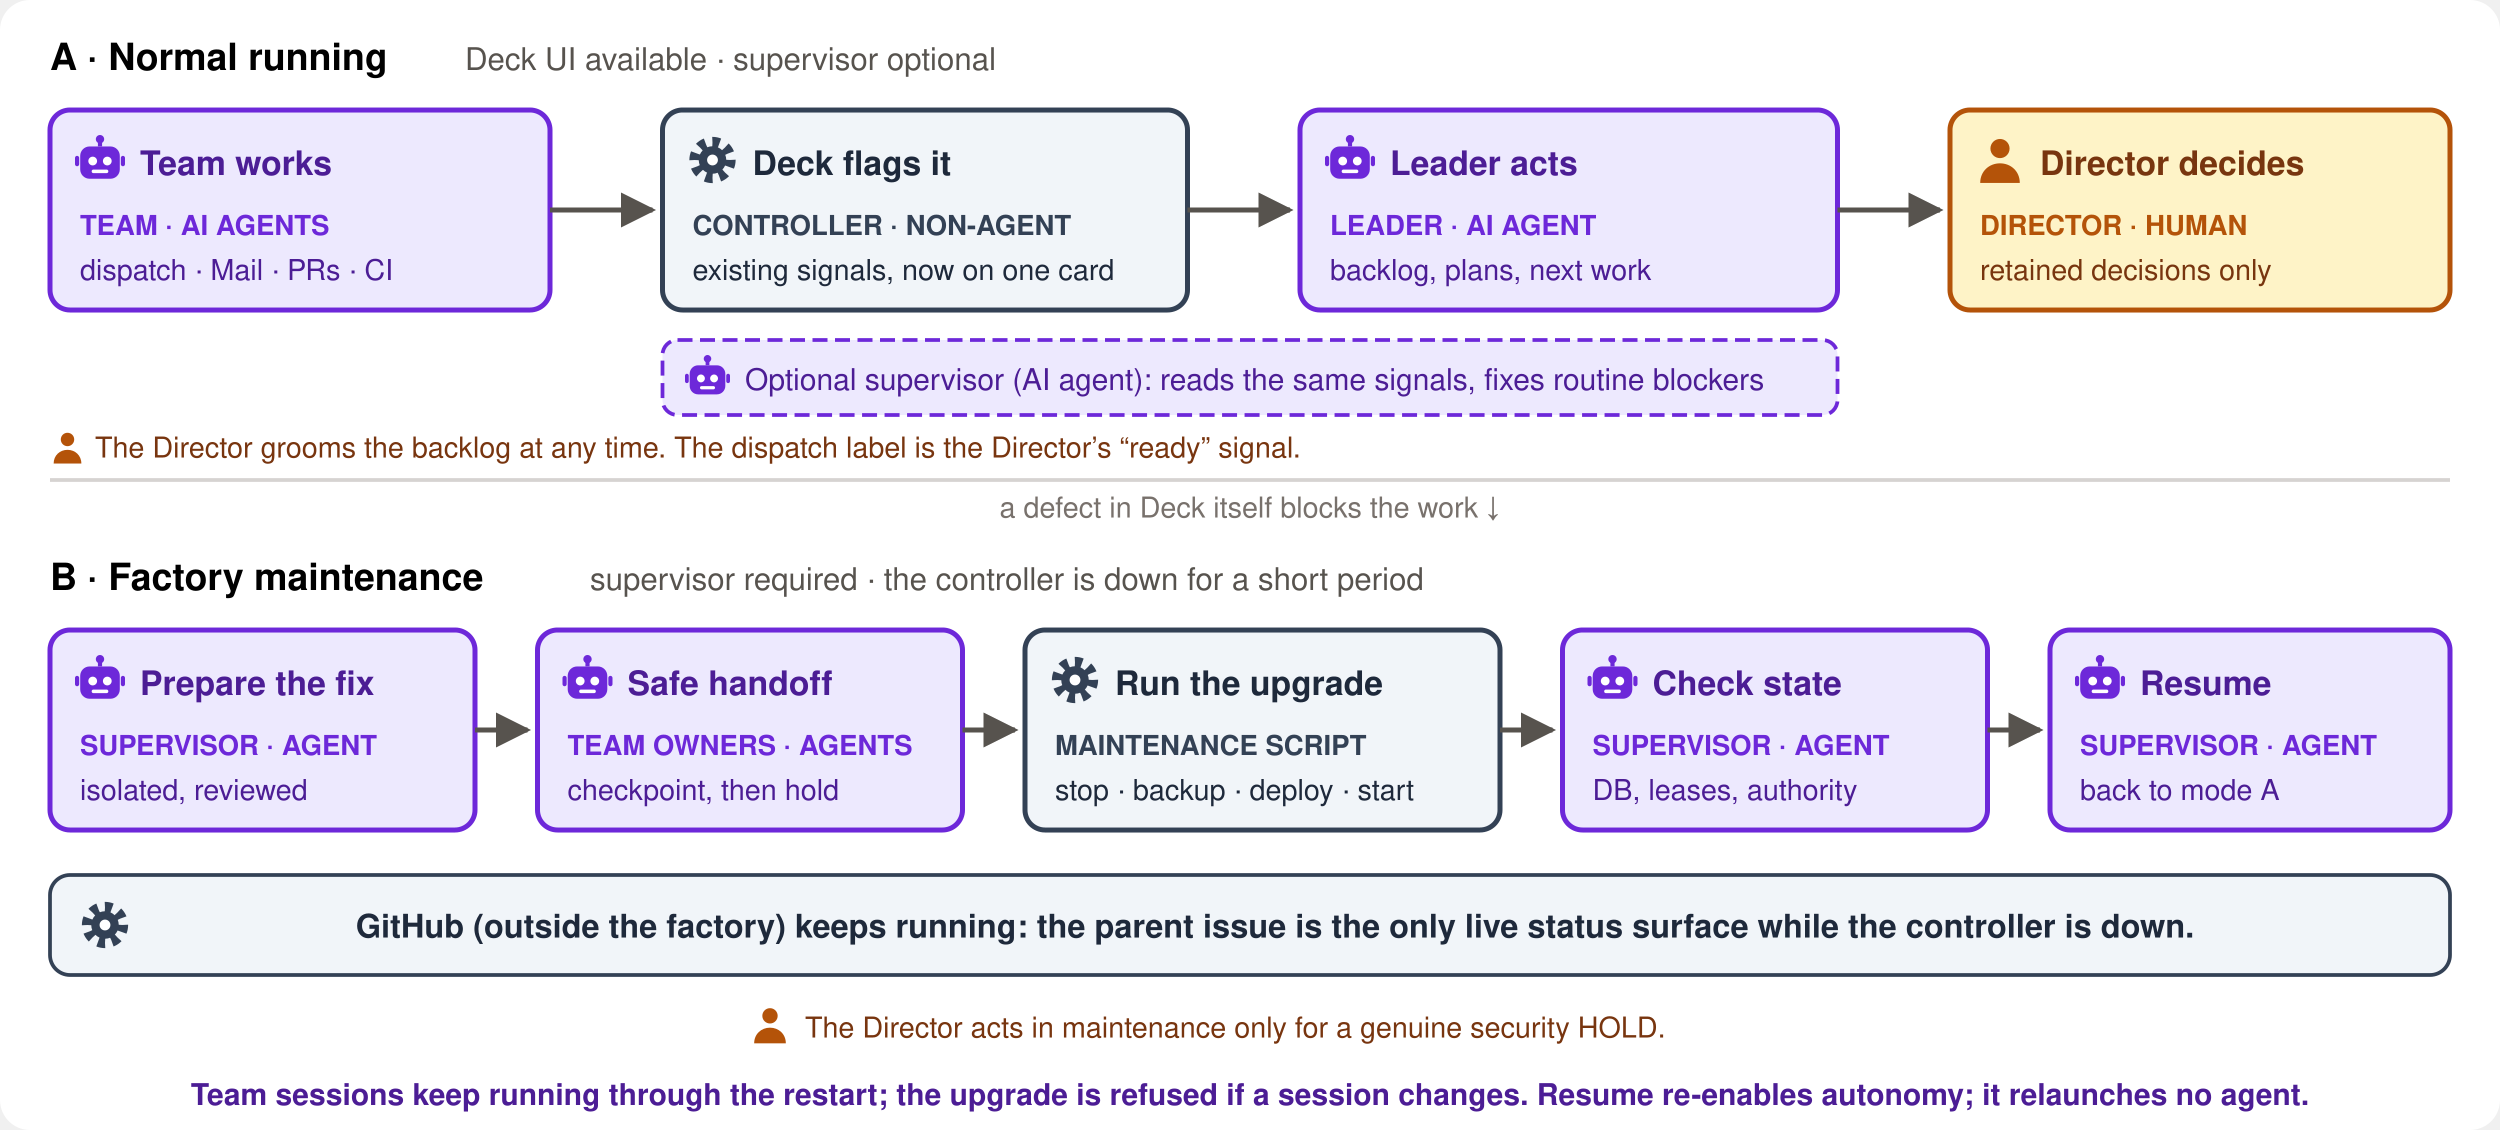
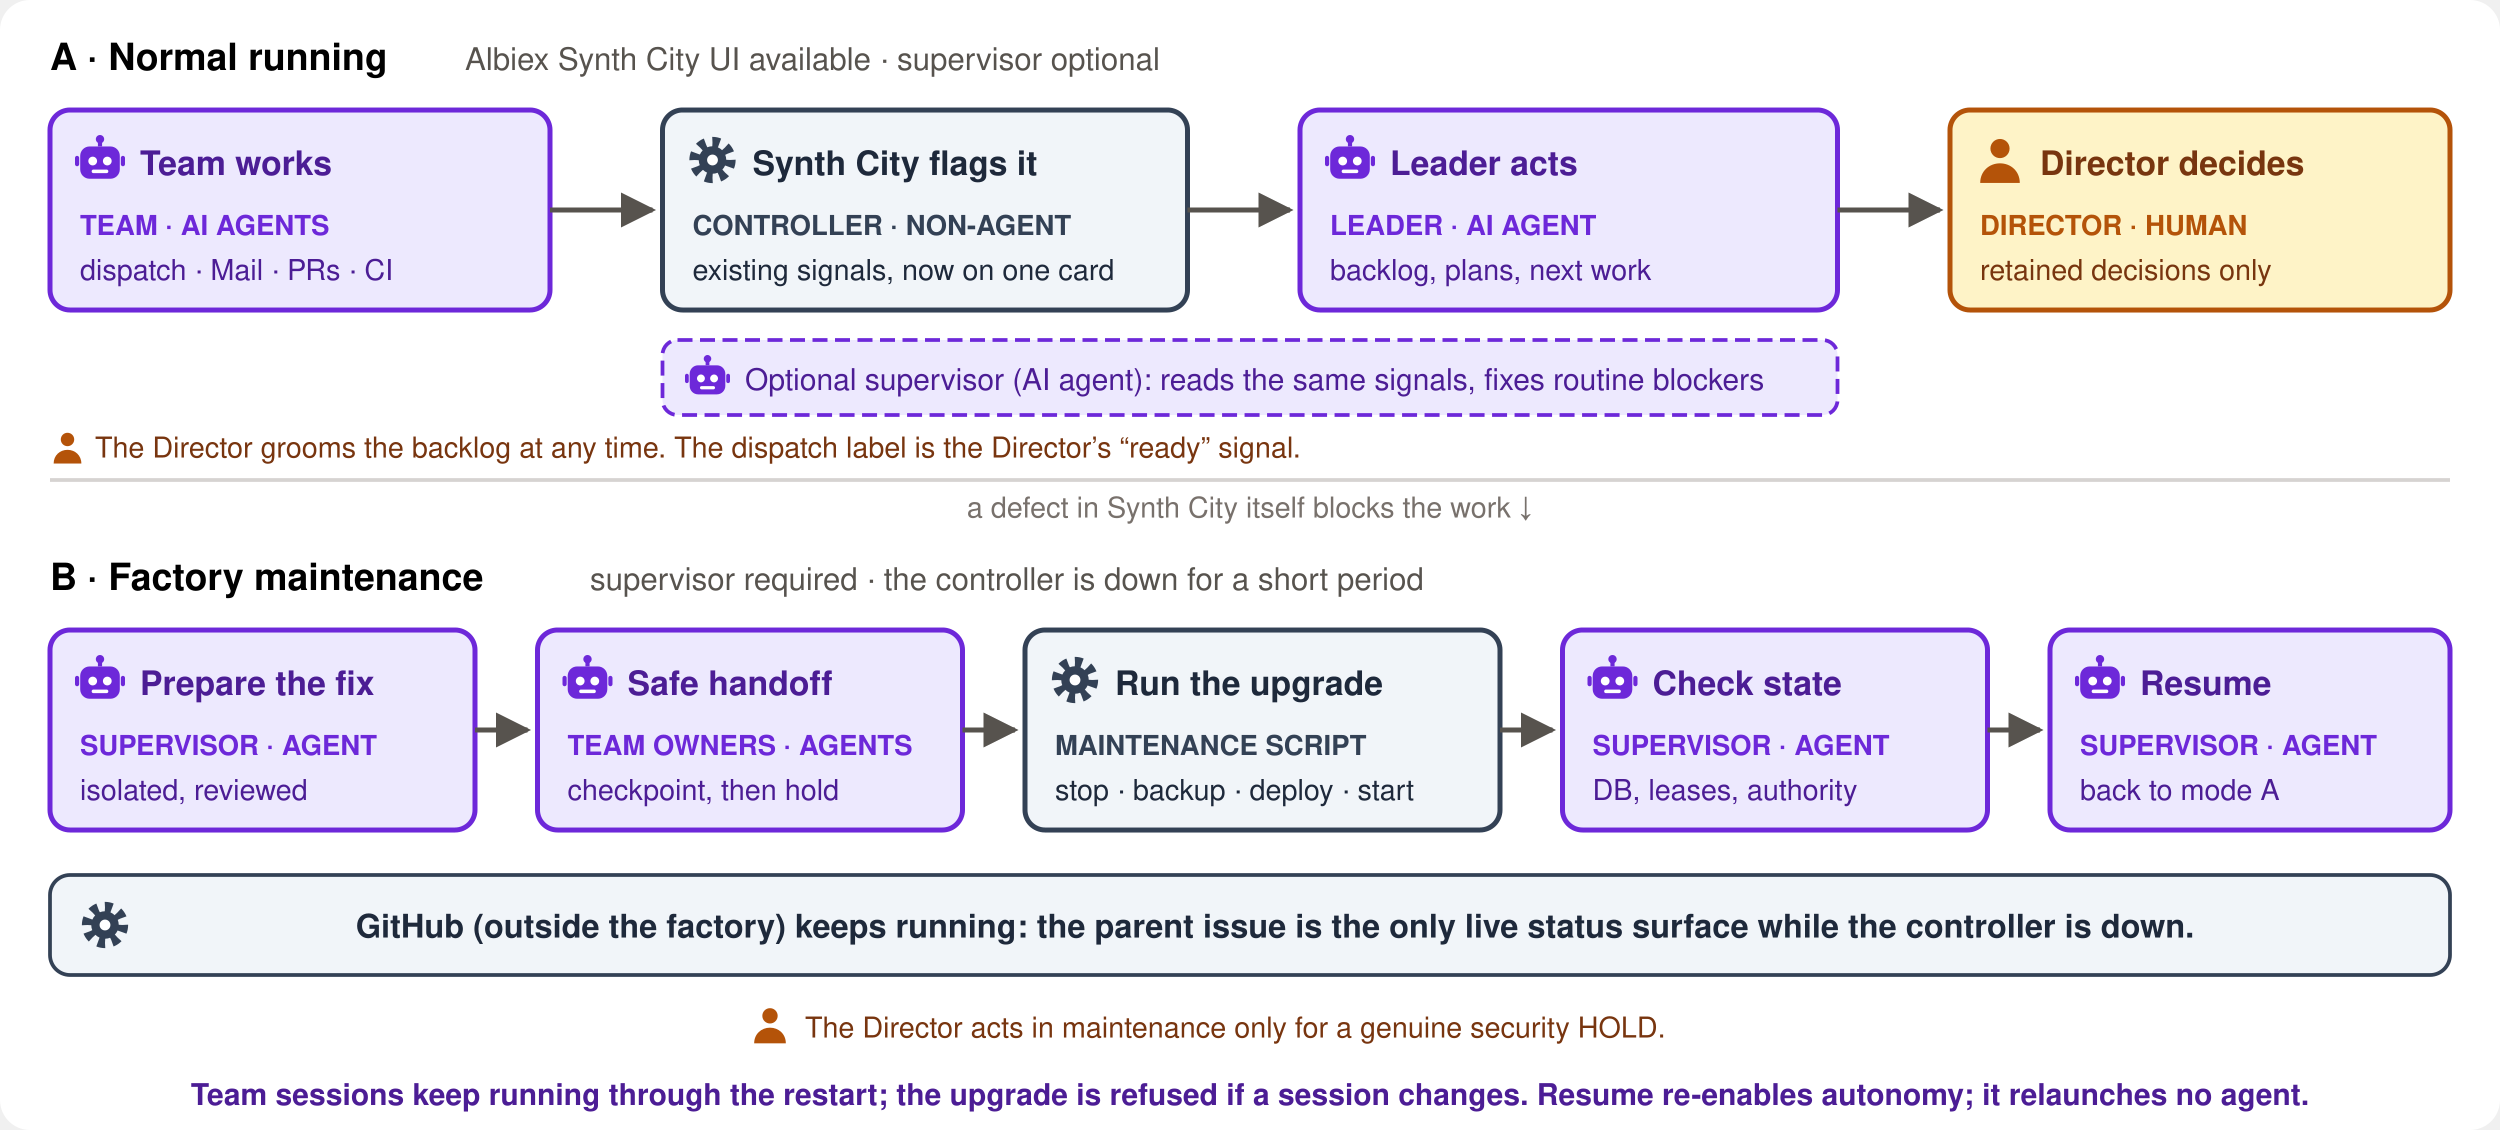
<svg xmlns="http://www.w3.org/2000/svg" viewBox="0 0 1000 452" width="1000" height="452">
  <style>text{font-family:ui-sans-serif,system-ui,-apple-system,"Segoe UI",Helvetica,Arial,sans-serif}</style>
  <defs>
    <symbol id="i-human" viewBox="0 0 24 24">
      <circle cx="12" cy="6.5" r="4.6" />
      <path d="M2.5 23c0-5.6 4.3-9.4 9.5-9.4s9.5 3.8 9.5 9.4z" />
    </symbol>
    <symbol id="i-agent" viewBox="0 0 24 24">
      <rect x="11" y="1.5" width="2" height="4" />
      <circle cx="12" cy="2" r="2" />
      <rect x="2.5" y="5.5" width="19" height="15.5" rx="4.5" />
      <circle cx="8.5" cy="12.5" r="2.1" fill="#fff" />
      <circle cx="15.5" cy="12.5" r="2.1" fill="#fff" />
      <rect x="8" y="16.6" width="8" height="1.7" rx=".8" fill="#fff" />
      <rect x="0" y="10" width="2" height="5" rx="1" />
      <rect x="22" y="10" width="2" height="5" rx="1" />
    </symbol>
    <symbol id="i-system" viewBox="0 0 24 24">
      <circle cx="12" cy="12" r="8.6" fill="none" stroke="currentColor" stroke-width="5" stroke-dasharray="3.4 3.35" />
      <circle cx="12" cy="12" r="6.6" />
      <circle cx="12" cy="12" r="2.6" fill="#fff" />
    </symbol>
  </defs>
  <rect width="100%" height="100%" rx="12" fill="#ffffff" />
  <defs>
    <marker id="a4" viewBox="0 0 10 10" refX="9" refY="5" markerWidth="7" markerHeight="7" orient="auto">
      <path d="M0,0 L10,5 L0,10 z" fill="#57534e" />
    </marker>
  </defs>
  <text x="20" y="28" font-size="15" font-weight="700">A · Normal running</text>
-   <text x="186" y="28" font-size="12.5" fill="#57534e">Deck UI available · supervisor optional</text>
+   <text x="186" y="28" font-size="12.5" fill="#57534e">Albiex Synth City UI available · supervisor optional</text>
  <rect x="20" y="44" width="200" height="80" rx="8" fill="#ede9fe" stroke="#6d28d9" stroke-width="2" />
  <use href="#i-agent" x="30" y="54" width="20" height="20" fill="#6d28d9" />
  <text x="56" y="70" font-size="13.5" font-weight="700" fill="#4c1d95">Team works</text>
  <text x="32" y="94" font-size="11" font-weight="700" fill="#6d28d9">TEAM · AI AGENTS</text>
  <text x="32" y="112" font-size="11.5" fill="#4c1d95">dispatch · Mail · PRs · CI</text>
  <rect x="265" y="44" width="210" height="80" rx="8" fill="#f1f5f9" stroke="#334155" stroke-width="2" />
  <use href="#i-system" x="275" y="54" width="20" height="20" fill="#334155" color="#334155" />
-   <text x="301" y="70" font-size="13.5" font-weight="700" fill="#1e293b">Deck flags it</text>
+   <text x="301" y="70" font-size="13.5" font-weight="700" fill="#1e293b">Synth City flags it</text>
  <text x="277" y="94" font-size="11" font-weight="700" fill="#334155">CONTROLLER · NON-AGENT</text>
  <text x="277" y="112" font-size="11.5" fill="#1e293b">existing signals, now on one card</text>
  <rect x="520" y="44" width="215" height="80" rx="8" fill="#ede9fe" stroke="#6d28d9" stroke-width="2" />
  <use href="#i-agent" x="530" y="54" width="20" height="20" fill="#6d28d9" />
  <text x="556" y="70" font-size="13.5" font-weight="700" fill="#4c1d95">Leader acts</text>
  <text x="532" y="94" font-size="11" font-weight="700" fill="#6d28d9">LEADER · AI AGENT</text>
  <text x="532" y="112" font-size="11.5" fill="#4c1d95">backlog, plans, next work</text>
  <rect x="780" y="44" width="200" height="80" rx="8" fill="#fef3c7" stroke="#b45309" stroke-width="2" />
  <use href="#i-human" x="790" y="54" width="20" height="20" fill="#b45309" />
  <text x="816" y="70" font-size="13.5" font-weight="700" fill="#78350f">Director decides</text>
  <text x="792" y="94" font-size="11" font-weight="700" fill="#b45309">DIRECTOR · HUMAN</text>
  <text x="792" y="112" font-size="11.5" fill="#78350f">retained decisions only</text>
  <path d="M220,84 L261,84" stroke="#57534e" stroke-width="2" marker-end="url(#a4)" />
  <path d="M475,84 L516,84" stroke="#57534e" stroke-width="2" marker-end="url(#a4)" />
  <path d="M735,84 L776,84" stroke="#57534e" stroke-width="2" marker-end="url(#a4)" />
  <rect x="265" y="136" width="470" height="30" rx="6" fill="#ede9fe" stroke="#6d28d9" stroke-width="1.5" stroke-dasharray="6 3" />
  <use href="#i-agent" x="274" y="142" width="18" height="18" fill="#6d28d9" />
  <text x="298" y="156" font-size="12" fill="#4c1d95">Optional supervisor (AI agent): reads the same signals, fixes routine blockers</text>
  <line x1="20" y1="192" x2="980" y2="192" stroke="#d6d3d1" stroke-width="1.5" />
  <use href="#i-human" x="20" y="172" width="14" height="14" fill="#b45309" />
  <text x="38" y="183" font-size="11.5" fill="#78350f">The Director grooms the backlog at any time. The dispatch label is the Director’s “ready” signal.</text>
-   <text x="500" y="207" text-anchor="middle" font-size="11.5" fill="#78716c">a defect in Deck itself blocks the work ↓</text>
+   <text x="500" y="207" text-anchor="middle" font-size="11.5" fill="#78716c">a defect in Synth City itself blocks the work ↓</text>
  <text x="20" y="236" font-size="15" font-weight="700">B · Factory maintenance</text>
  <text x="236" y="236" font-size="12.5" fill="#57534e">supervisor required · the controller is down for a short period</text>
  <g>
    <rect x="20" y="252" width="170" height="80" rx="8" fill="#ede9fe" stroke="#6d28d9" stroke-width="2" />
    <use href="#i-agent" x="30" y="262" width="20" height="20" fill="#6d28d9" />
    <text x="56" y="278" font-size="13.5" font-weight="700" fill="#4c1d95">Prepare the fix</text>
    <text x="32" y="302" font-size="11" font-weight="700" fill="#6d28d9">SUPERVISOR · AGENT</text>
    <text x="32" y="320" font-size="11.5" fill="#4c1d95">isolated, reviewed</text>
    <rect x="215" y="252" width="170" height="80" rx="8" fill="#ede9fe" stroke="#6d28d9" stroke-width="2" />
    <use href="#i-agent" x="225" y="262" width="20" height="20" fill="#6d28d9" />
    <text x="251" y="278" font-size="13.5" font-weight="700" fill="#4c1d95">Safe handoff</text>
    <text x="227" y="302" font-size="11" font-weight="700" fill="#6d28d9">TEAM OWNERS · AGENTS</text>
    <text x="227" y="320" font-size="11.5" fill="#4c1d95">checkpoint, then hold</text>
    <rect x="410" y="252" width="190" height="80" rx="8" fill="#f1f5f9" stroke="#334155" stroke-width="2" />
    <use href="#i-system" x="420" y="262" width="20" height="20" fill="#334155" color="#334155" />
    <text x="446" y="278" font-size="13.5" font-weight="700" fill="#1e293b">Run the upgrade</text>
    <text x="422" y="302" font-size="11" font-weight="700" fill="#334155">MAINTENANCE SCRIPT</text>
    <text x="422" y="320" font-size="11.5" fill="#1e293b">stop · backup · deploy · start</text>
    <rect x="625" y="252" width="170" height="80" rx="8" fill="#ede9fe" stroke="#6d28d9" stroke-width="2" />
    <use href="#i-agent" x="635" y="262" width="20" height="20" fill="#6d28d9" />
    <text x="661" y="278" font-size="13.5" font-weight="700" fill="#4c1d95">Check state</text>
    <text x="637" y="302" font-size="11" font-weight="700" fill="#6d28d9">SUPERVISOR · AGENT</text>
    <text x="637" y="320" font-size="11.5" fill="#4c1d95">DB, leases, authority</text>
    <rect x="820" y="252" width="160" height="80" rx="8" fill="#ede9fe" stroke="#6d28d9" stroke-width="2" />
    <use href="#i-agent" x="830" y="262" width="20" height="20" fill="#6d28d9" />
    <text x="856" y="278" font-size="13.5" font-weight="700" fill="#4c1d95">Resume</text>
    <text x="832" y="302" font-size="11" font-weight="700" fill="#6d28d9">SUPERVISOR · AGENT</text>
    <text x="832" y="320" font-size="11.5" fill="#4c1d95">back to mode A</text>
  </g>
  <path d="M190,292 L211,292" stroke="#57534e" stroke-width="2" marker-end="url(#a4)" />
  <path d="M385,292 L406,292" stroke="#57534e" stroke-width="2" marker-end="url(#a4)" />
  <path d="M600,292 L621,292" stroke="#57534e" stroke-width="2" marker-end="url(#a4)" />
  <path d="M795,292 L816,292" stroke="#57534e" stroke-width="2" marker-end="url(#a4)" />
  <rect x="20" y="350" width="960" height="40" rx="8" fill="#f1f5f9" stroke="#334155" stroke-width="1.5" />
  <use href="#i-system" x="32" y="360" width="20" height="20" fill="#334155" color="#334155" />
  <text x="510" y="375" text-anchor="middle" font-size="13" font-weight="700" fill="#1e293b">GitHub (outside the factory) keeps running: the parent issue is the only live status surface while the controller is down.</text>
  <use href="#i-human" x="300" y="402" width="16" height="16" fill="#b45309" />
  <text x="322" y="415" font-size="11.5" fill="#78350f">The Director acts in maintenance only for a genuine security HOLD.</text>
  <text x="500" y="442" text-anchor="middle" font-size="12" font-weight="700" fill="#4c1d95">Team sessions keep running through the restart; the upgrade is refused if a session changes. Resume re-enables autonomy; it relaunches no agent.</text>
</svg>
